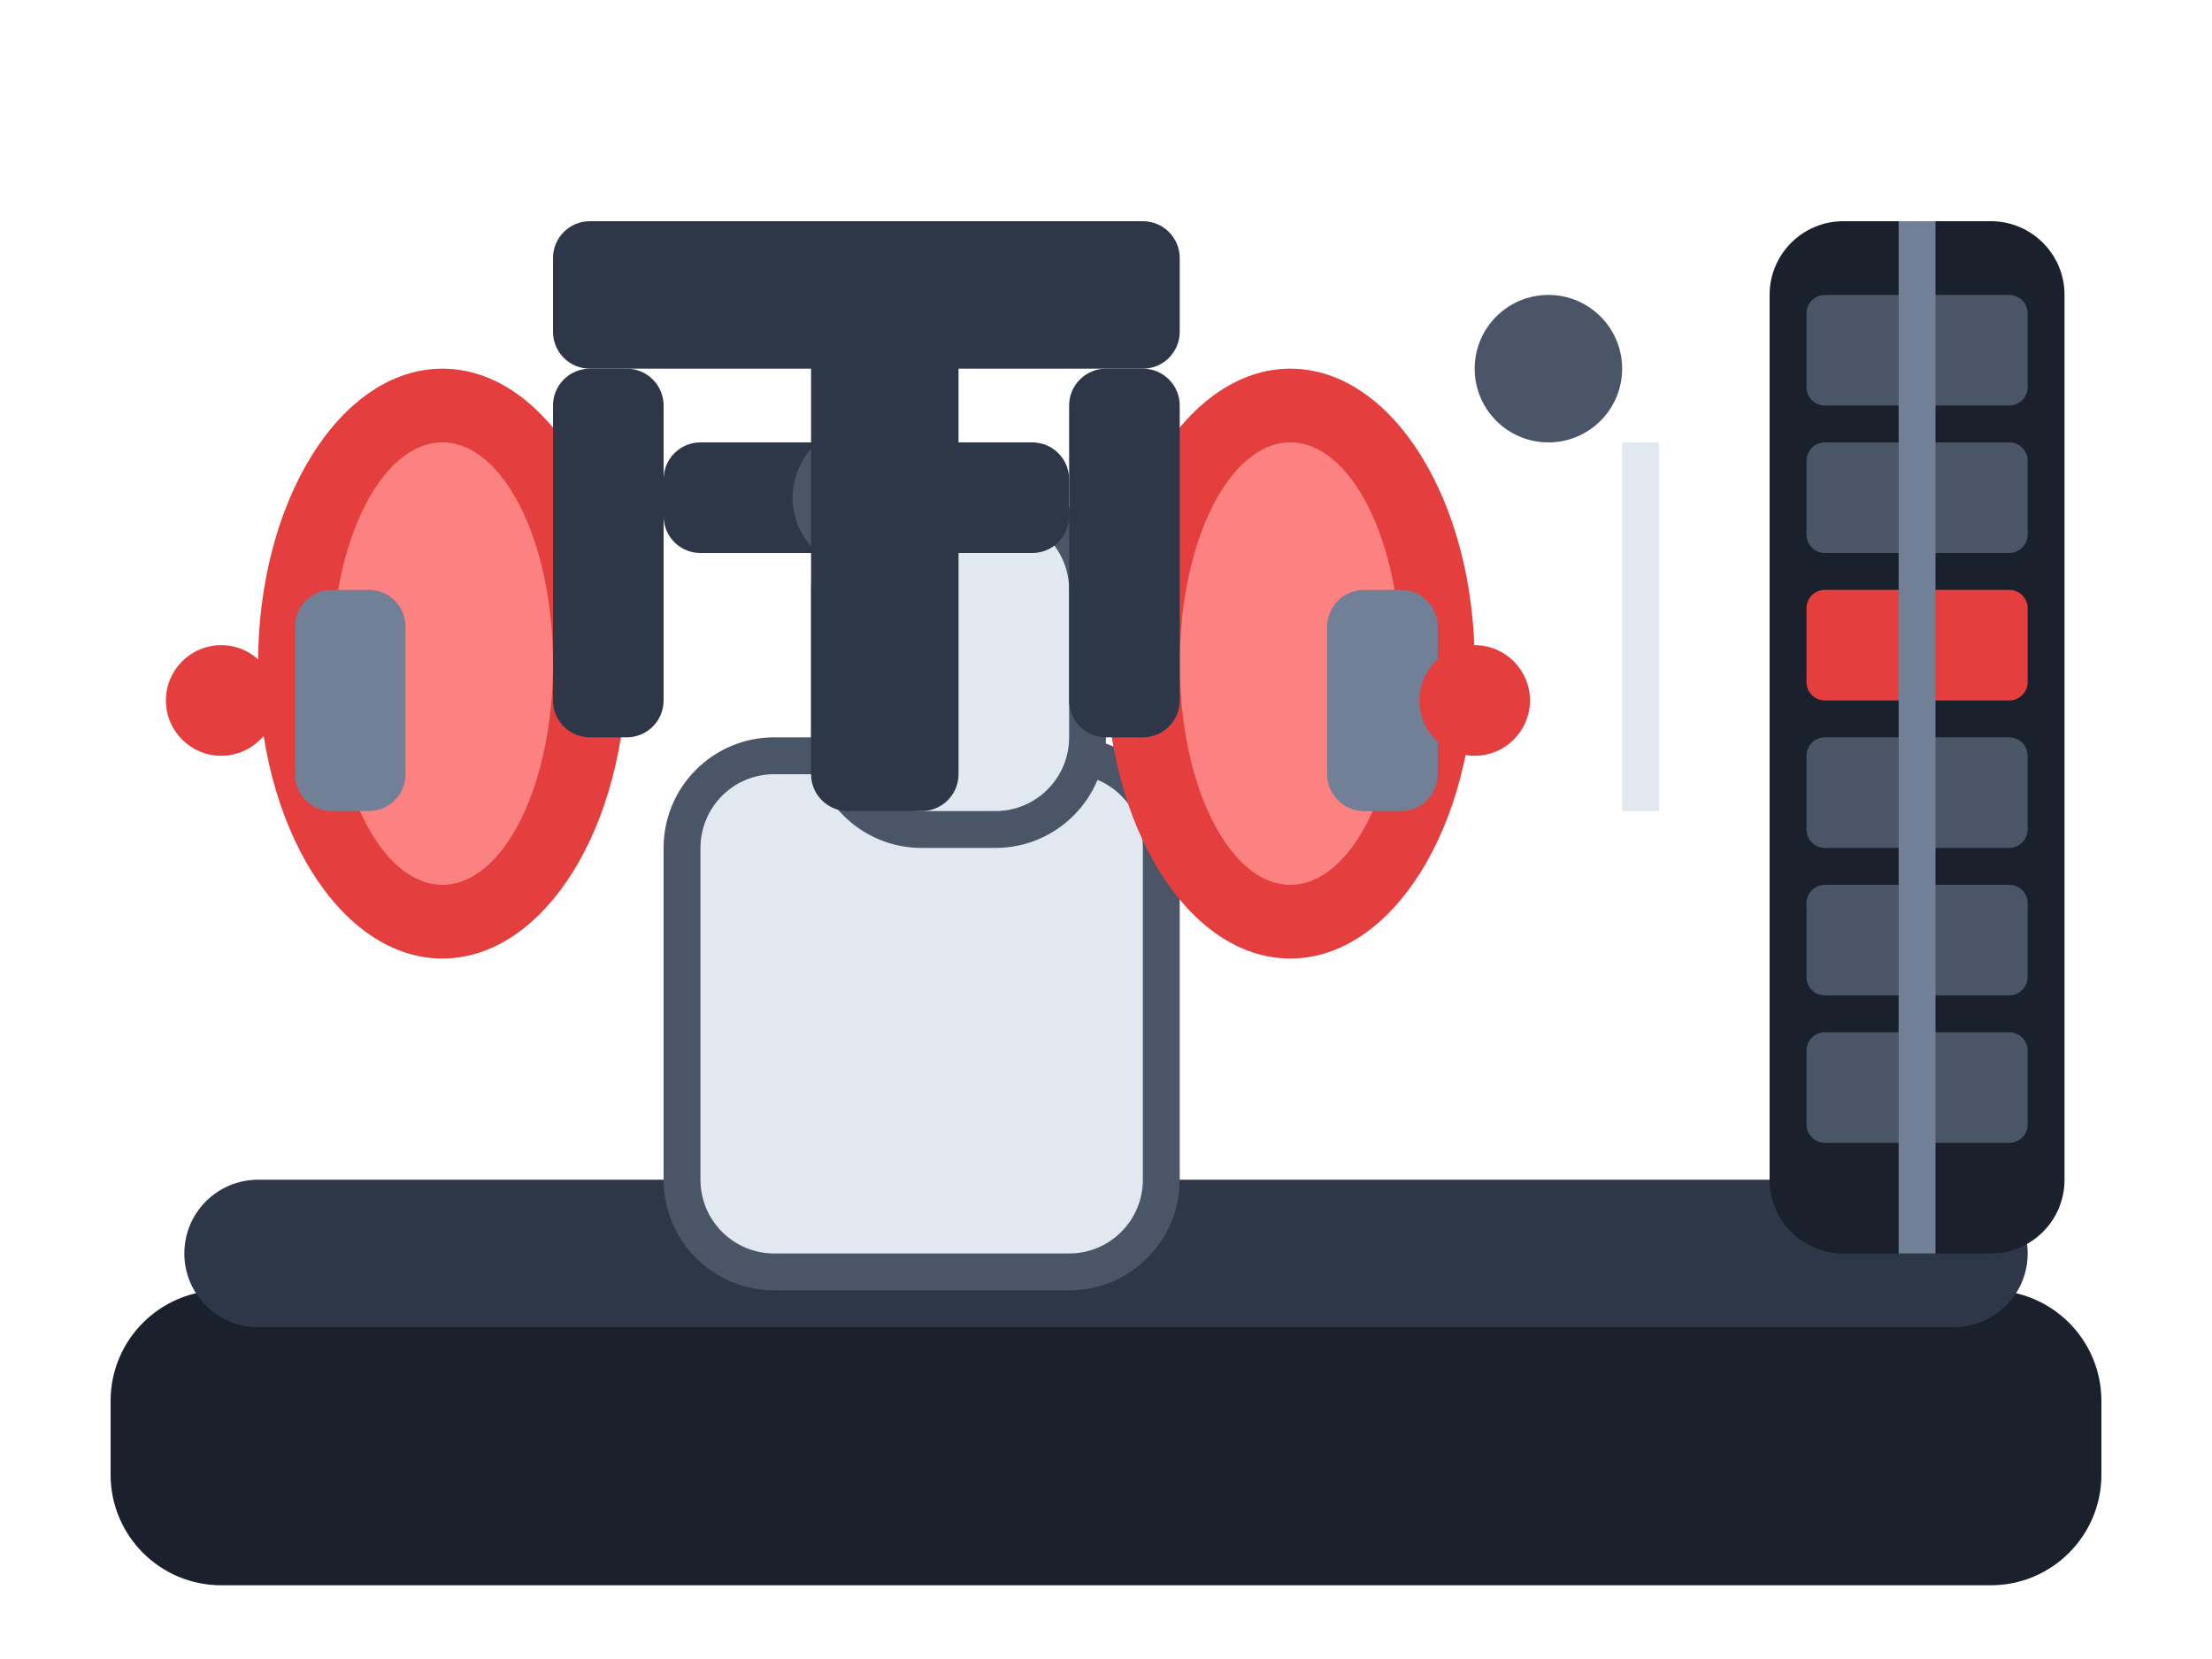
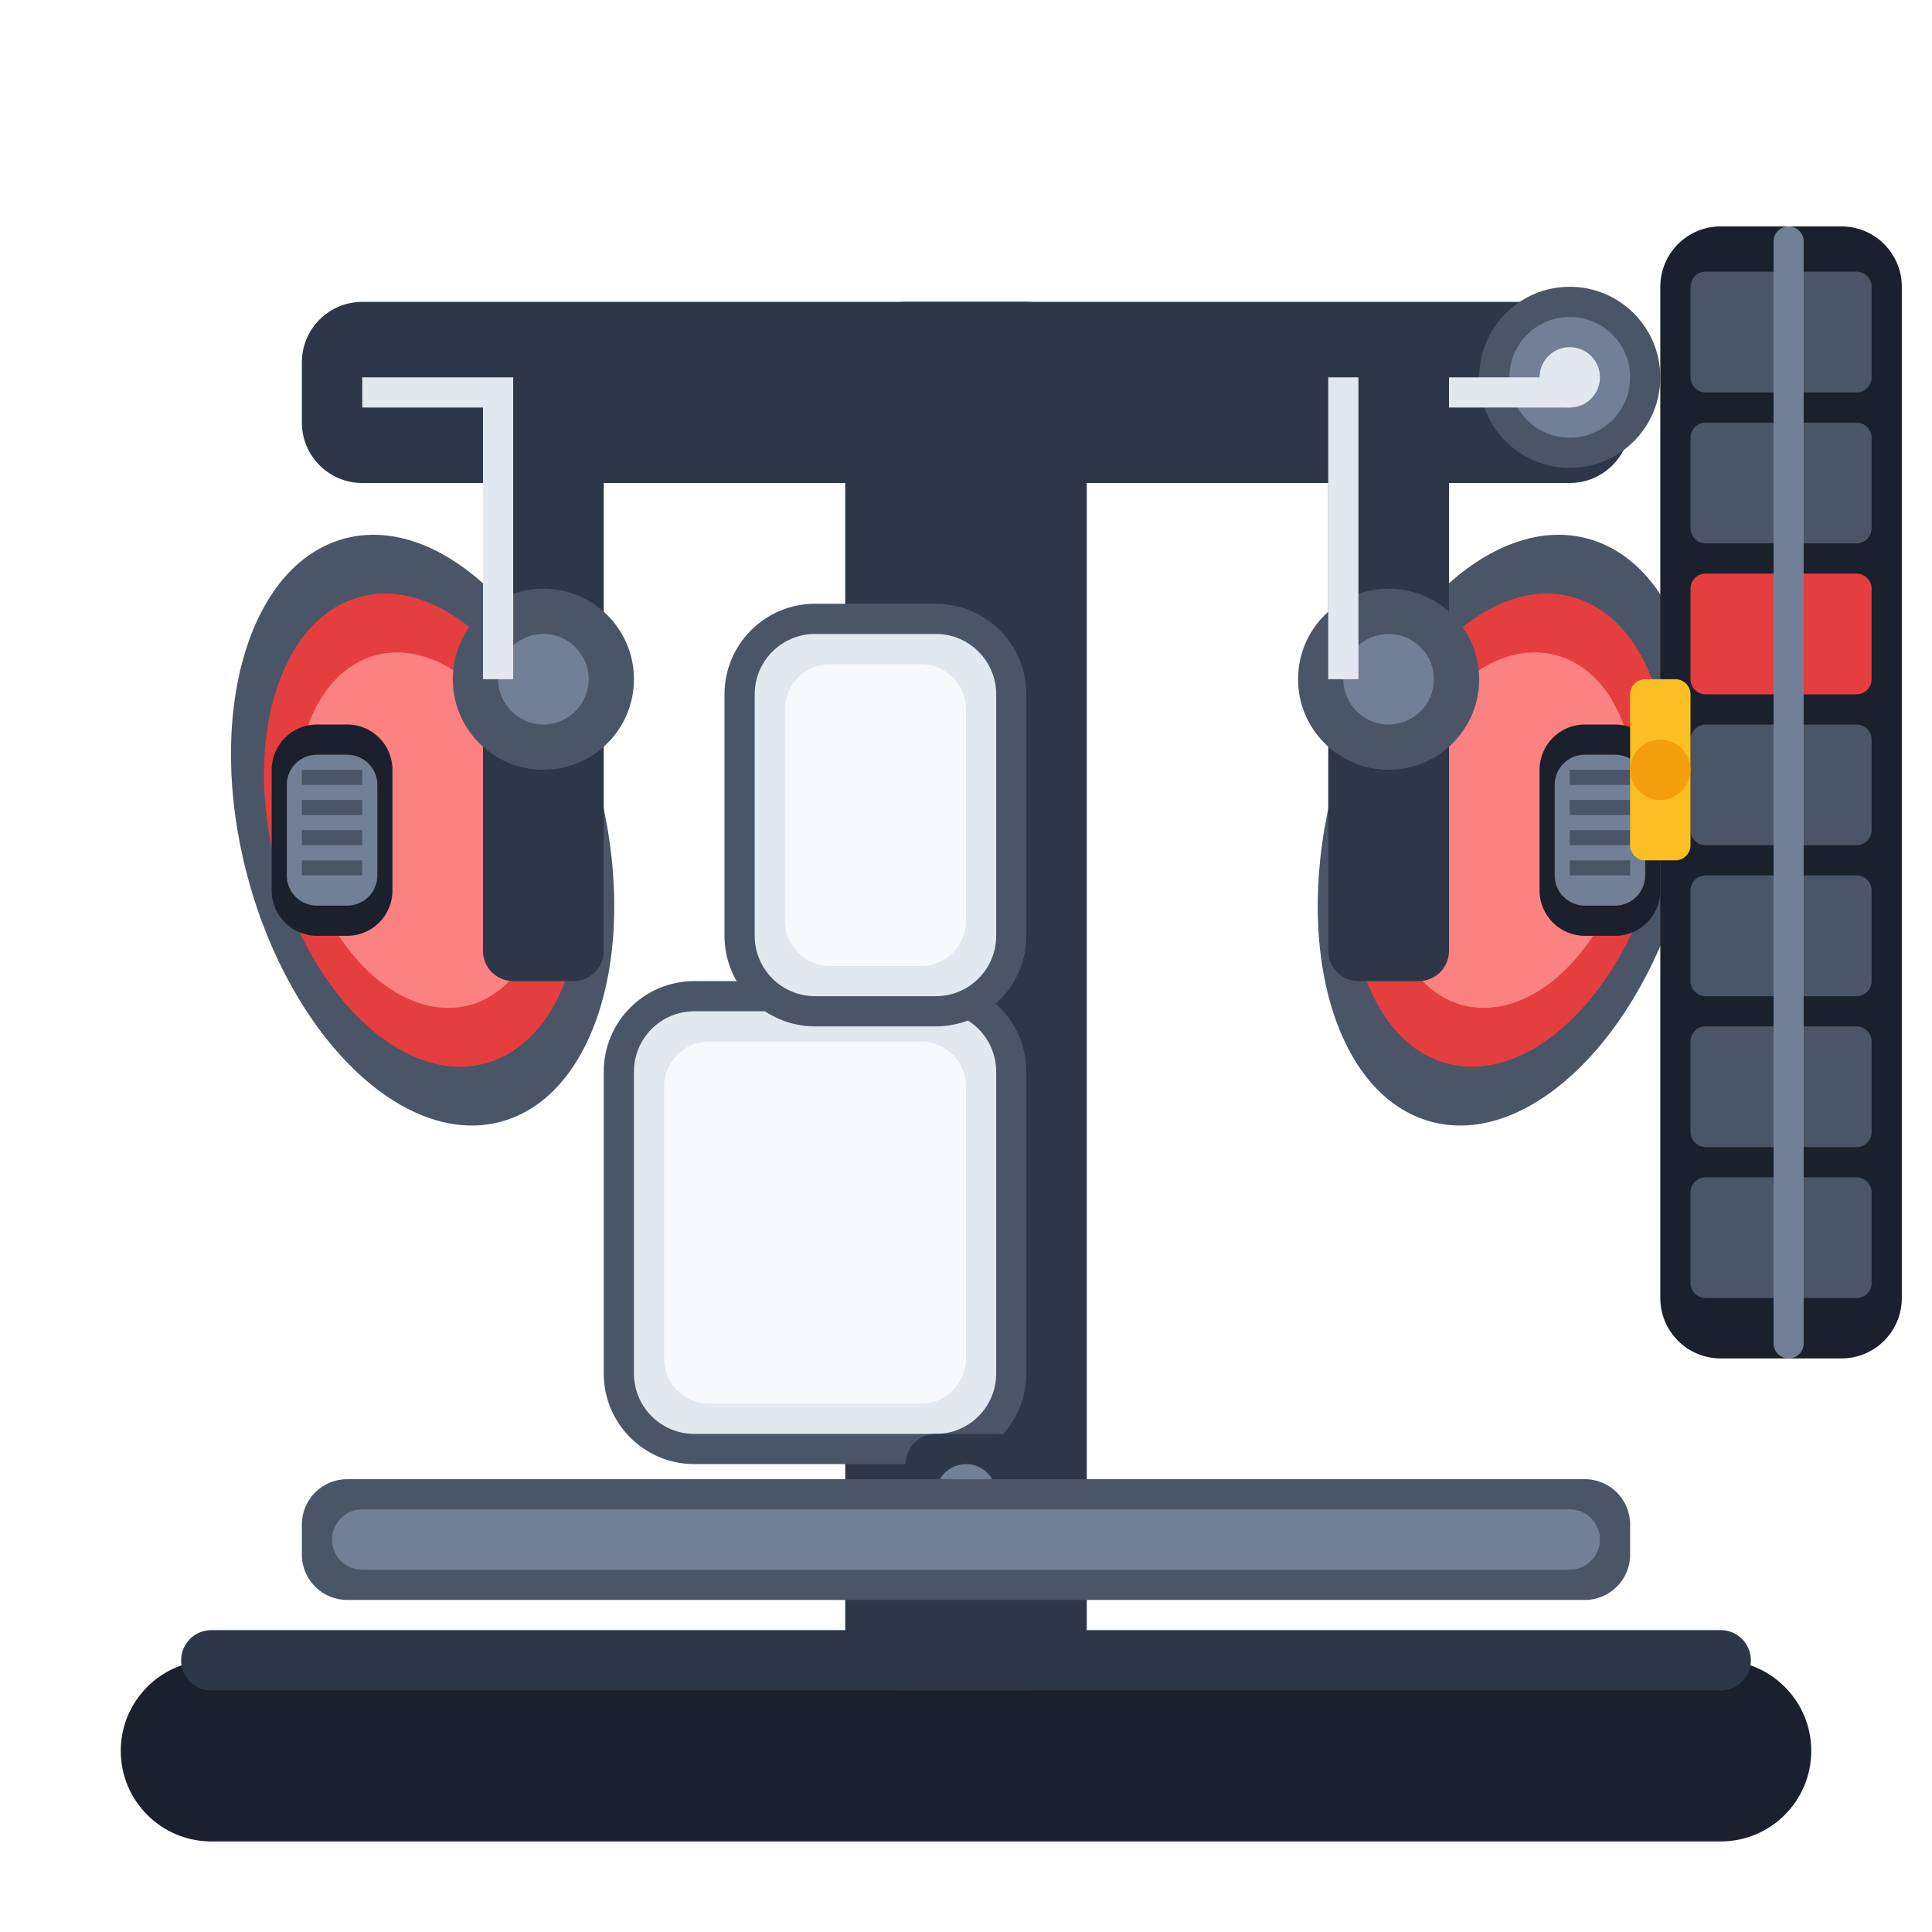
- <svg xmlns="http://www.w3.org/2000/svg" width="60" height="45" viewBox="0 0 60 45">
-   <rect x="3" y="35" width="54" height="8" fill="#1a202c" rx="3" />
-   <rect x="5" y="32" width="50" height="4" fill="#2d3748" rx="2" />
-   <rect x="18" y="20" width="14" height="15" fill="#4a5568" rx="3" />
-   <rect x="19" y="21" width="12" height="13" fill="#e2e8f0" rx="2" />
-   <rect x="22" y="13" width="8" height="10" fill="#4a5568" rx="3" />
-   <rect x="23" y="14" width="6" height="8" fill="#e2e8f0" rx="2" />
-   <ellipse cx="12" cy="18" rx="5" ry="8" fill="#e53e3e" />
-   <ellipse cx="35" cy="18" rx="5" ry="8" fill="#e53e3e" />
-   <ellipse cx="12" cy="18" rx="3" ry="6" fill="#fc8181" />
-   <ellipse cx="35" cy="18" rx="3" ry="6" fill="#fc8181" />
-   <rect x="8" y="16" width="3" height="6" fill="#718096" rx="1" />
-   <rect x="36" y="16" width="3" height="6" fill="#718096" rx="1" />
-   <circle cx="6" cy="19" r="1.5" fill="#e53e3e" />
-   <circle cx="40" cy="19" r="1.5" fill="#e53e3e" />
-   <rect x="15" y="10" width="3" height="10" fill="#2d3748" rx="1" />
-   <rect x="29" y="10" width="3" height="10" fill="#2d3748" rx="1" />
-   <rect x="18" y="12" width="11" height="3" fill="#2d3748" rx="1" />
-   <circle cx="23.5" cy="13.5" r="2" fill="#4a5568" />
-   <rect x="22" y="6" width="4" height="16" fill="#2d3748" rx="1" />
-   <rect x="15" y="6" width="17" height="4" fill="#2d3748" rx="1" />
-   <rect x="48" y="6" width="8" height="28" fill="#1a202c" rx="2" />
-   <rect x="49" y="8" width="6" height="3" fill="#4a5568" rx="0.5" />
-   <rect x="49" y="12" width="6" height="3" fill="#4a5568" rx="0.5" />
-   <rect x="49" y="16" width="6" height="3" fill="#e53e3e" rx="0.5" />
-   <rect x="49" y="20" width="6" height="3" fill="#4a5568" rx="0.5" />
-   <rect x="49" y="24" width="6" height="3" fill="#4a5568" rx="0.5" />
-   <rect x="49" y="28" width="6" height="3" fill="#4a5568" rx="0.5" />
-   <rect x="51.5" y="6" width="1" height="28" fill="#718096" />
-   <rect x="44" y="12" width="1" height="10" fill="#e2e8f0" />
-   <circle cx="42" cy="10" r="2" fill="#4a5568" />
+ <svg xmlns="http://www.w3.org/2000/svg" width="128" height="128" viewBox="0 0 128 128">
+   <rect x="8" y="110" width="112" height="12" fill="#1a202c" rx="6" />
+   <rect x="12" y="108" width="104" height="4" fill="#2d3748" rx="2" />
+   <rect x="56" y="20" width="16" height="92" fill="#2d3748" rx="4" />
+   <rect x="20" y="20" width="88" height="12" fill="#2d3748" rx="4" />
+   <rect x="40" y="65" width="28" height="32" fill="#4a5568" rx="6" />
+   <rect x="42" y="67" width="24" height="28" fill="#e2e8f0" rx="4" />
+   <rect x="44" y="69" width="20" height="24" fill="#f7fafc" rx="3" />
+   <rect x="48" y="40" width="20" height="28" fill="#4a5568" rx="6" />
+   <rect x="50" y="42" width="16" height="24" fill="#e2e8f0" rx="4" />
+   <rect x="52" y="44" width="12" height="20" fill="#f7fafc" rx="3" />
+   <ellipse cx="28" cy="55" rx="12" ry="20" fill="#4a5568" transform="rotate(-15 28 55)" />
+   <ellipse cx="28" cy="55" rx="10" ry="16" fill="#e53e3e" transform="rotate(-15 28 55)" />
+   <ellipse cx="28" cy="55" rx="8" ry="12" fill="#fc8181" transform="rotate(-15 28 55)" />
+   <ellipse cx="100" cy="55" rx="12" ry="20" fill="#4a5568" transform="rotate(15 100 55)" />
+   <ellipse cx="100" cy="55" rx="10" ry="16" fill="#e53e3e" transform="rotate(15 100 55)" />
+   <ellipse cx="100" cy="55" rx="8" ry="12" fill="#fc8181" transform="rotate(15 100 55)" />
+   <rect x="32" y="30" width="8" height="35" fill="#2d3748" rx="2" />
+   <rect x="88" y="30" width="8" height="35" fill="#2d3748" rx="2" />
+   <circle cx="36" cy="45" r="6" fill="#4a5568" />
+   <circle cx="92" cy="45" r="6" fill="#4a5568" />
+   <circle cx="36" cy="45" r="3" fill="#718096" />
+   <circle cx="92" cy="45" r="3" fill="#718096" />
+   <rect x="18" y="48" width="8" height="14" fill="#1a202c" rx="3" />
+   <rect x="102" y="48" width="8" height="14" fill="#1a202c" rx="3" />
+   <rect x="19" y="50" width="6" height="10" fill="#718096" rx="2" />
+   <rect x="103" y="50" width="6" height="10" fill="#718096" rx="2" />
+   <rect x="20" y="51" width="4" height="1" fill="#4a5568" />
+   <rect x="20" y="53" width="4" height="1" fill="#4a5568" />
+   <rect x="20" y="55" width="4" height="1" fill="#4a5568" />
+   <rect x="20" y="57" width="4" height="1" fill="#4a5568" />
+   <rect x="104" y="51" width="4" height="1" fill="#4a5568" />
+   <rect x="104" y="53" width="4" height="1" fill="#4a5568" />
+   <rect x="104" y="55" width="4" height="1" fill="#4a5568" />
+   <rect x="104" y="57" width="4" height="1" fill="#4a5568" />
+   <rect x="110" y="15" width="16" height="75" fill="#1a202c" rx="4" />
+   <rect x="112" y="18" width="12" height="8" fill="#4a5568" rx="1" />
+   <rect x="112" y="28" width="12" height="8" fill="#4a5568" rx="1" />
+   <rect x="112" y="38" width="12" height="8" fill="#e53e3e" rx="1" />
+   <rect x="112" y="48" width="12" height="8" fill="#4a5568" rx="1" />
+   <rect x="112" y="58" width="12" height="8" fill="#4a5568" rx="1" />
+   <rect x="112" y="68" width="12" height="8" fill="#4a5568" rx="1" />
+   <rect x="112" y="78" width="12" height="8" fill="#4a5568" rx="1" />
+   <rect x="117.5" y="15" width="2" height="75" fill="#718096" rx="1" />
+   <circle cx="104" cy="25" r="6" fill="#4a5568" />
+   <circle cx="104" cy="25" r="4" fill="#718096" />
+   <circle cx="104" cy="25" r="2" fill="#e2e8f0" />
+   <rect x="96" y="25" width="8" height="2" fill="#e2e8f0" />
+   <rect x="88" y="25" width="2" height="20" fill="#e2e8f0" />
+   <rect x="32" y="25" width="2" height="20" fill="#e2e8f0" />
+   <rect x="24" y="25" width="8" height="2" fill="#e2e8f0" />
+   <rect x="108" y="45" width="4" height="12" fill="#fbbf24" rx="1" />
+   <circle cx="110" cy="51" r="2" fill="#f59e0b" />
+   <rect x="60" y="95" width="8" height="8" fill="#2d3748" rx="2" />
+   <circle cx="64" cy="99" r="2" fill="#718096" />
+   <rect x="20" y="98" width="88" height="8" fill="#4a5568" rx="3" />
+   <rect x="22" y="100" width="84" height="4" fill="#718096" rx="2" />
</svg>
